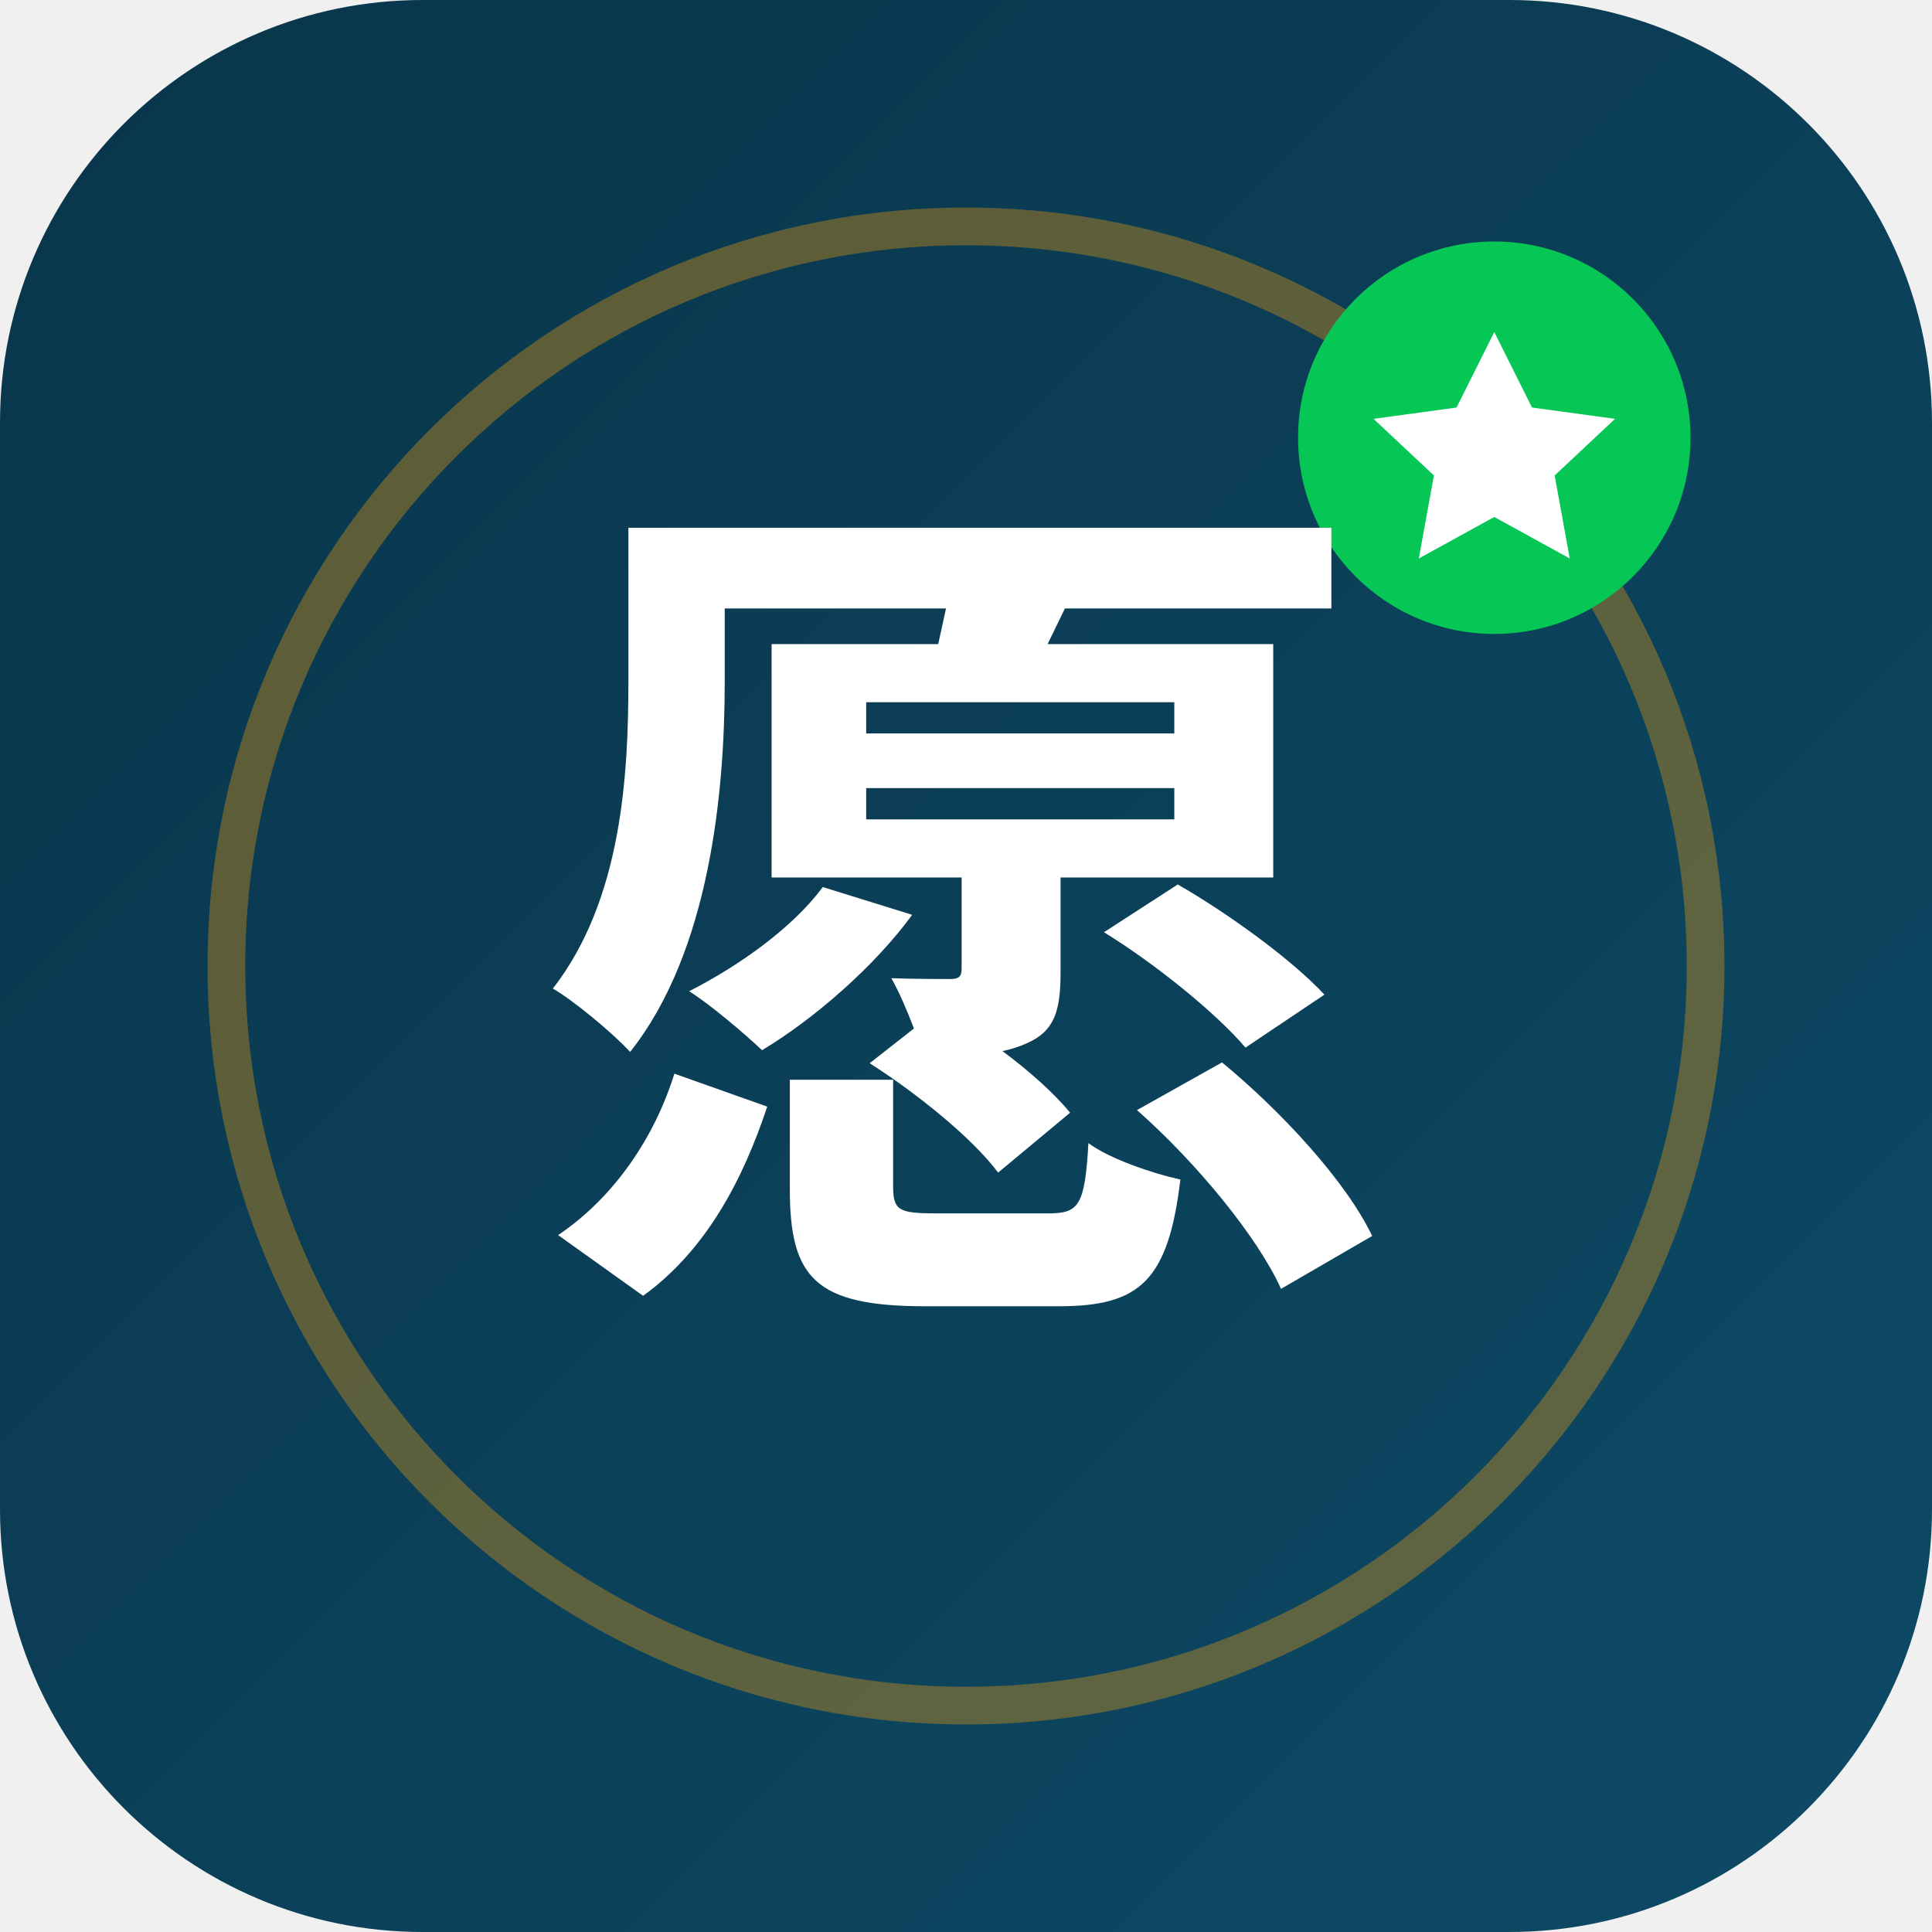
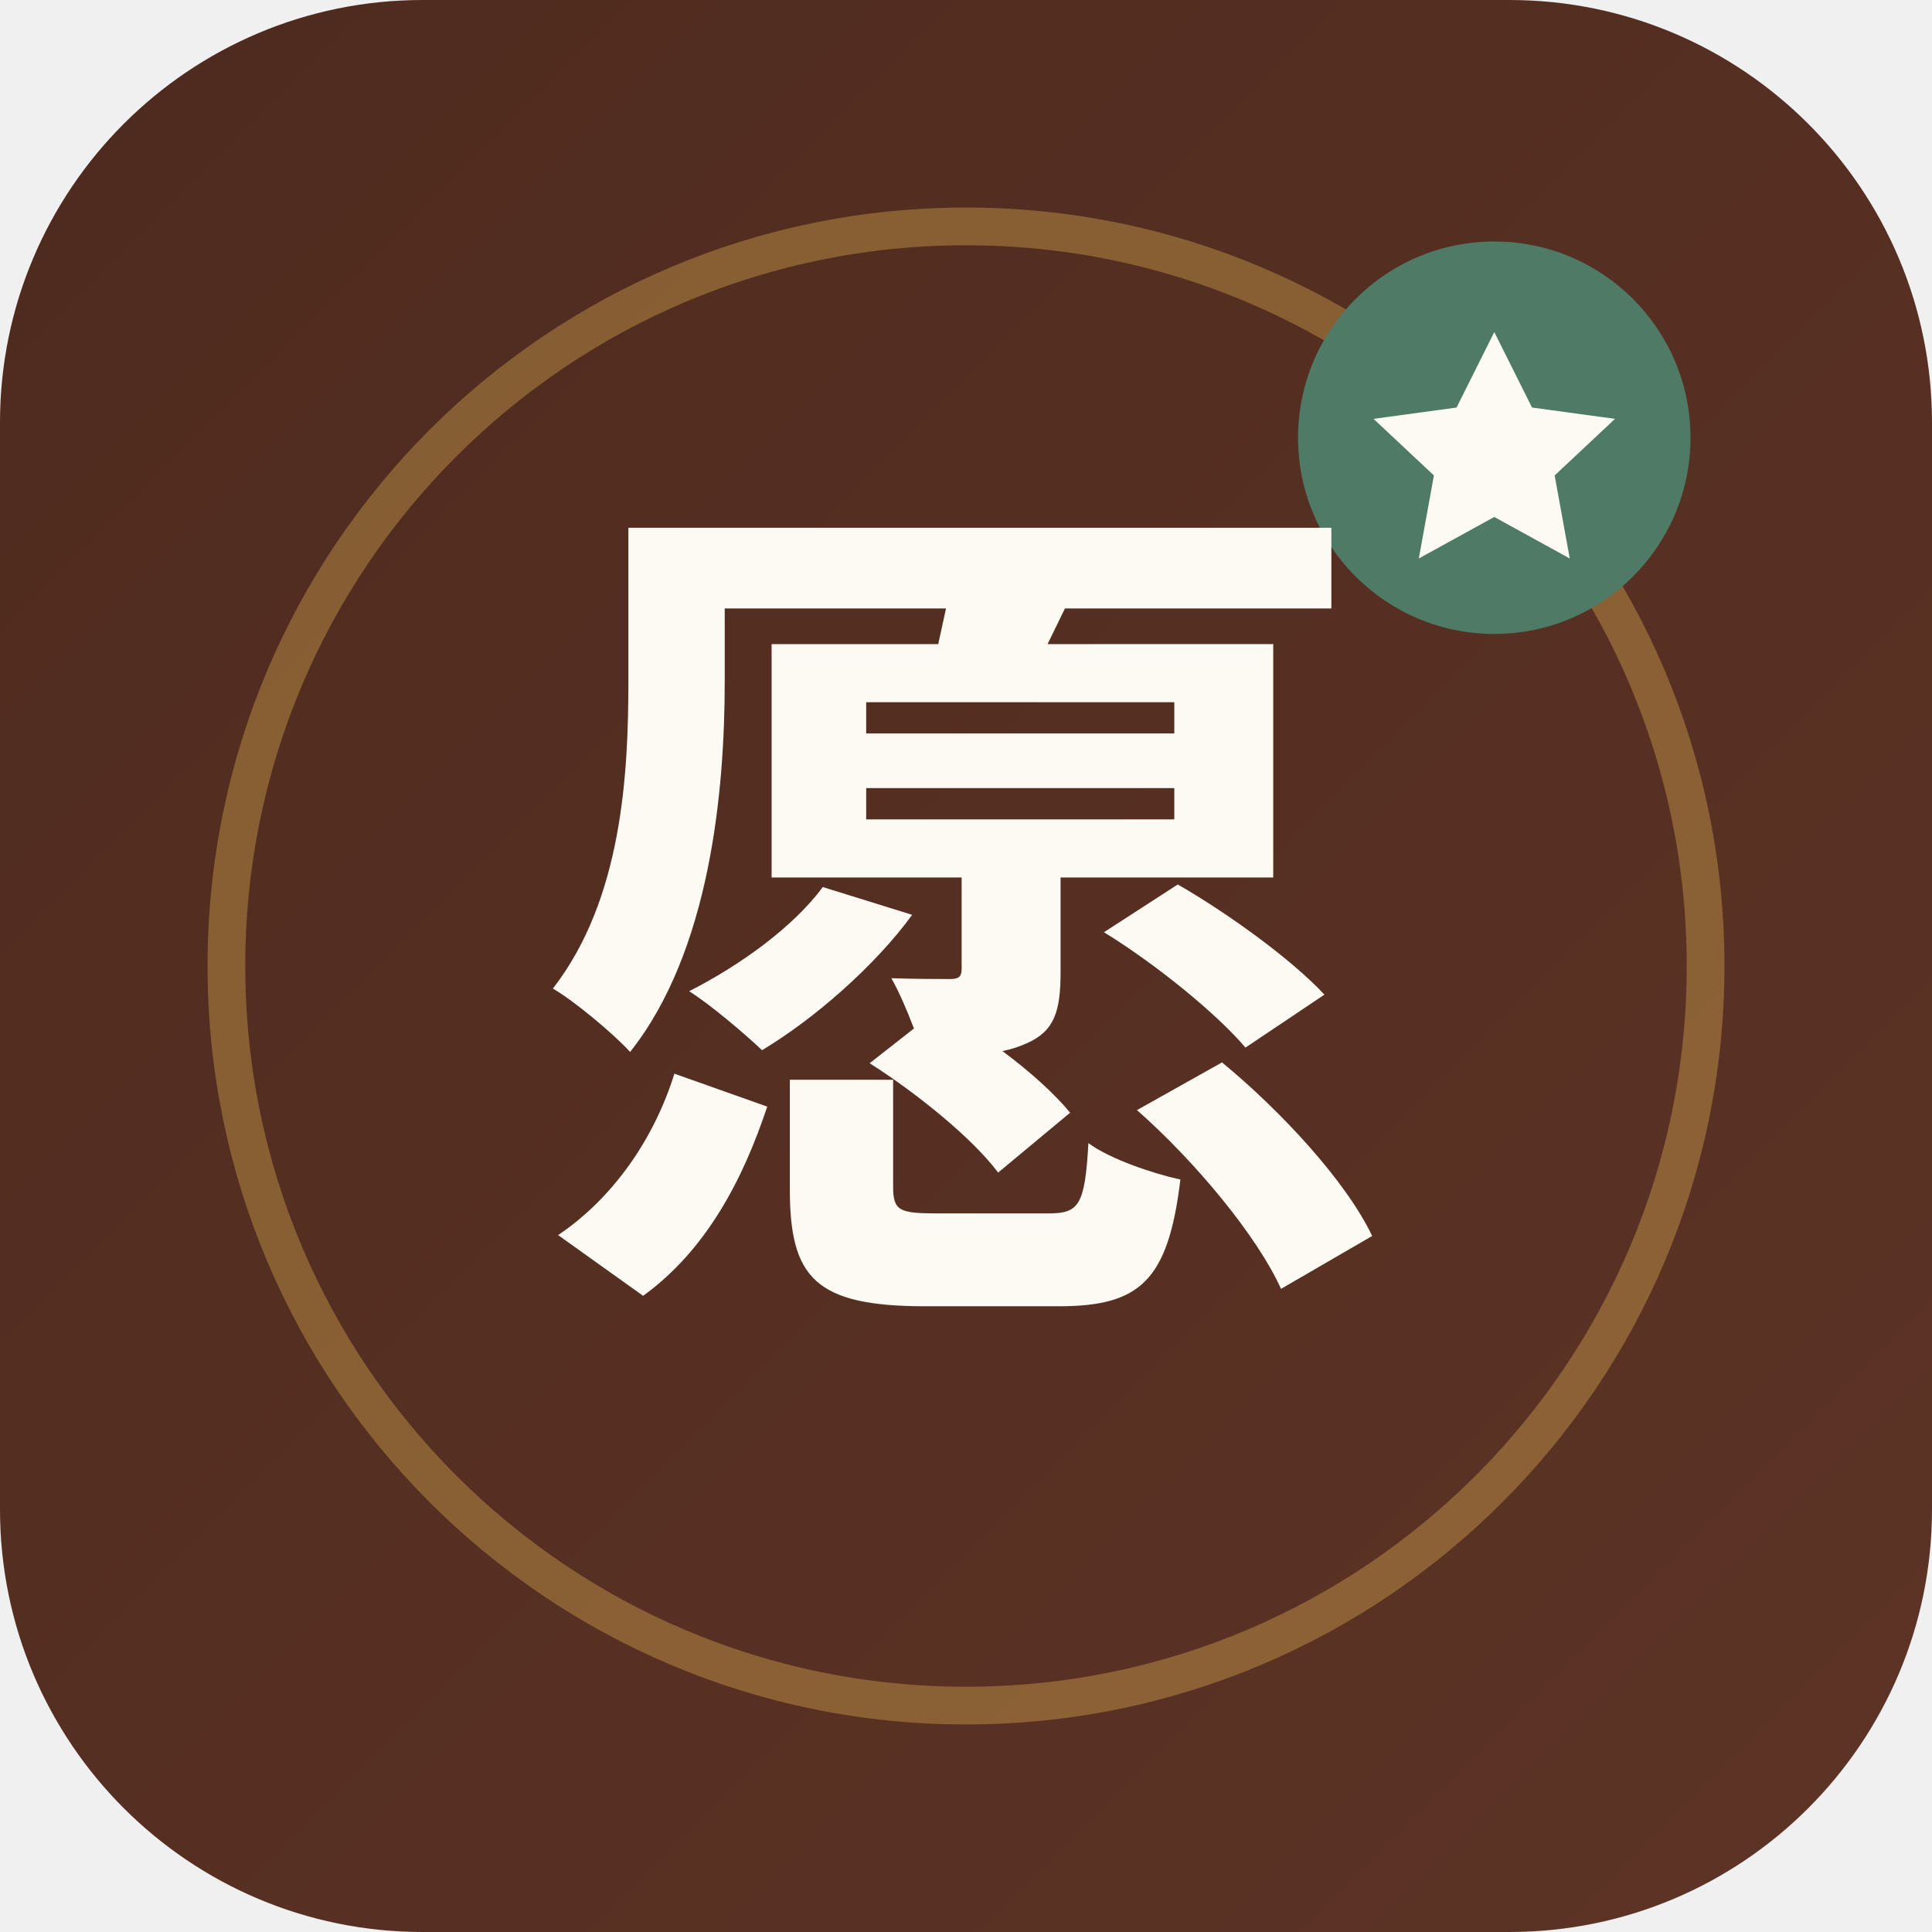
<svg xmlns="http://www.w3.org/2000/svg" viewBox="0 0 512 512">
  <defs>
    <linearGradient id="bg" x1="0%" y1="0%" x2="100%" y2="100%">
-       <stop offset="0%" stop-color="#09354a" />
-       <stop offset="100%" stop-color="#0d4a66" />
+       <stop offset="0%" stop-color="#4E2A1E" />
+       <stop offset="100%" stop-color="#5D3426" />
    </linearGradient>
  </defs>
  <rect width="512" height="512" rx="112" fill="url(#bg)" />
-   <circle cx="256" cy="256" r="196" fill="none" stroke="#f59e0b" stroke-width="10" stroke-opacity="0.35" />
-   <rect x="344" y="64" width="104" height="104" rx="52" fill="#06C755" />
-   <path d="M396 88 L406 108 L428 111 L412 126 L416 148 L396 137 L376 148 L380 126 L364 111 L386 108 Z" fill="#ffffff" />
-   <text x="256" y="328" font-family="'Noto Sans TC', 'PingFang TC', sans-serif" font-size="230" font-weight="700" text-anchor="middle" fill="#ffffff">愿</text>
+   <circle cx="256" cy="256" r="196" fill="none" stroke="#C89B4B" stroke-width="10" stroke-opacity="0.45" />
+   <rect x="344" y="64" width="104" height="104" rx="52" fill="#4E7A66" />
+   <path d="M396 88 L406 108 L428 111 L412 126 L416 148 L396 137 L376 148 L380 126 L364 111 L386 108 Z" fill="#FDF9F3" />
+   <text x="256" y="328" font-family="'Noto Sans TC', 'PingFang TC', sans-serif" font-size="230" font-weight="700" text-anchor="middle" fill="#FDF9F3">愿</text>
</svg>
